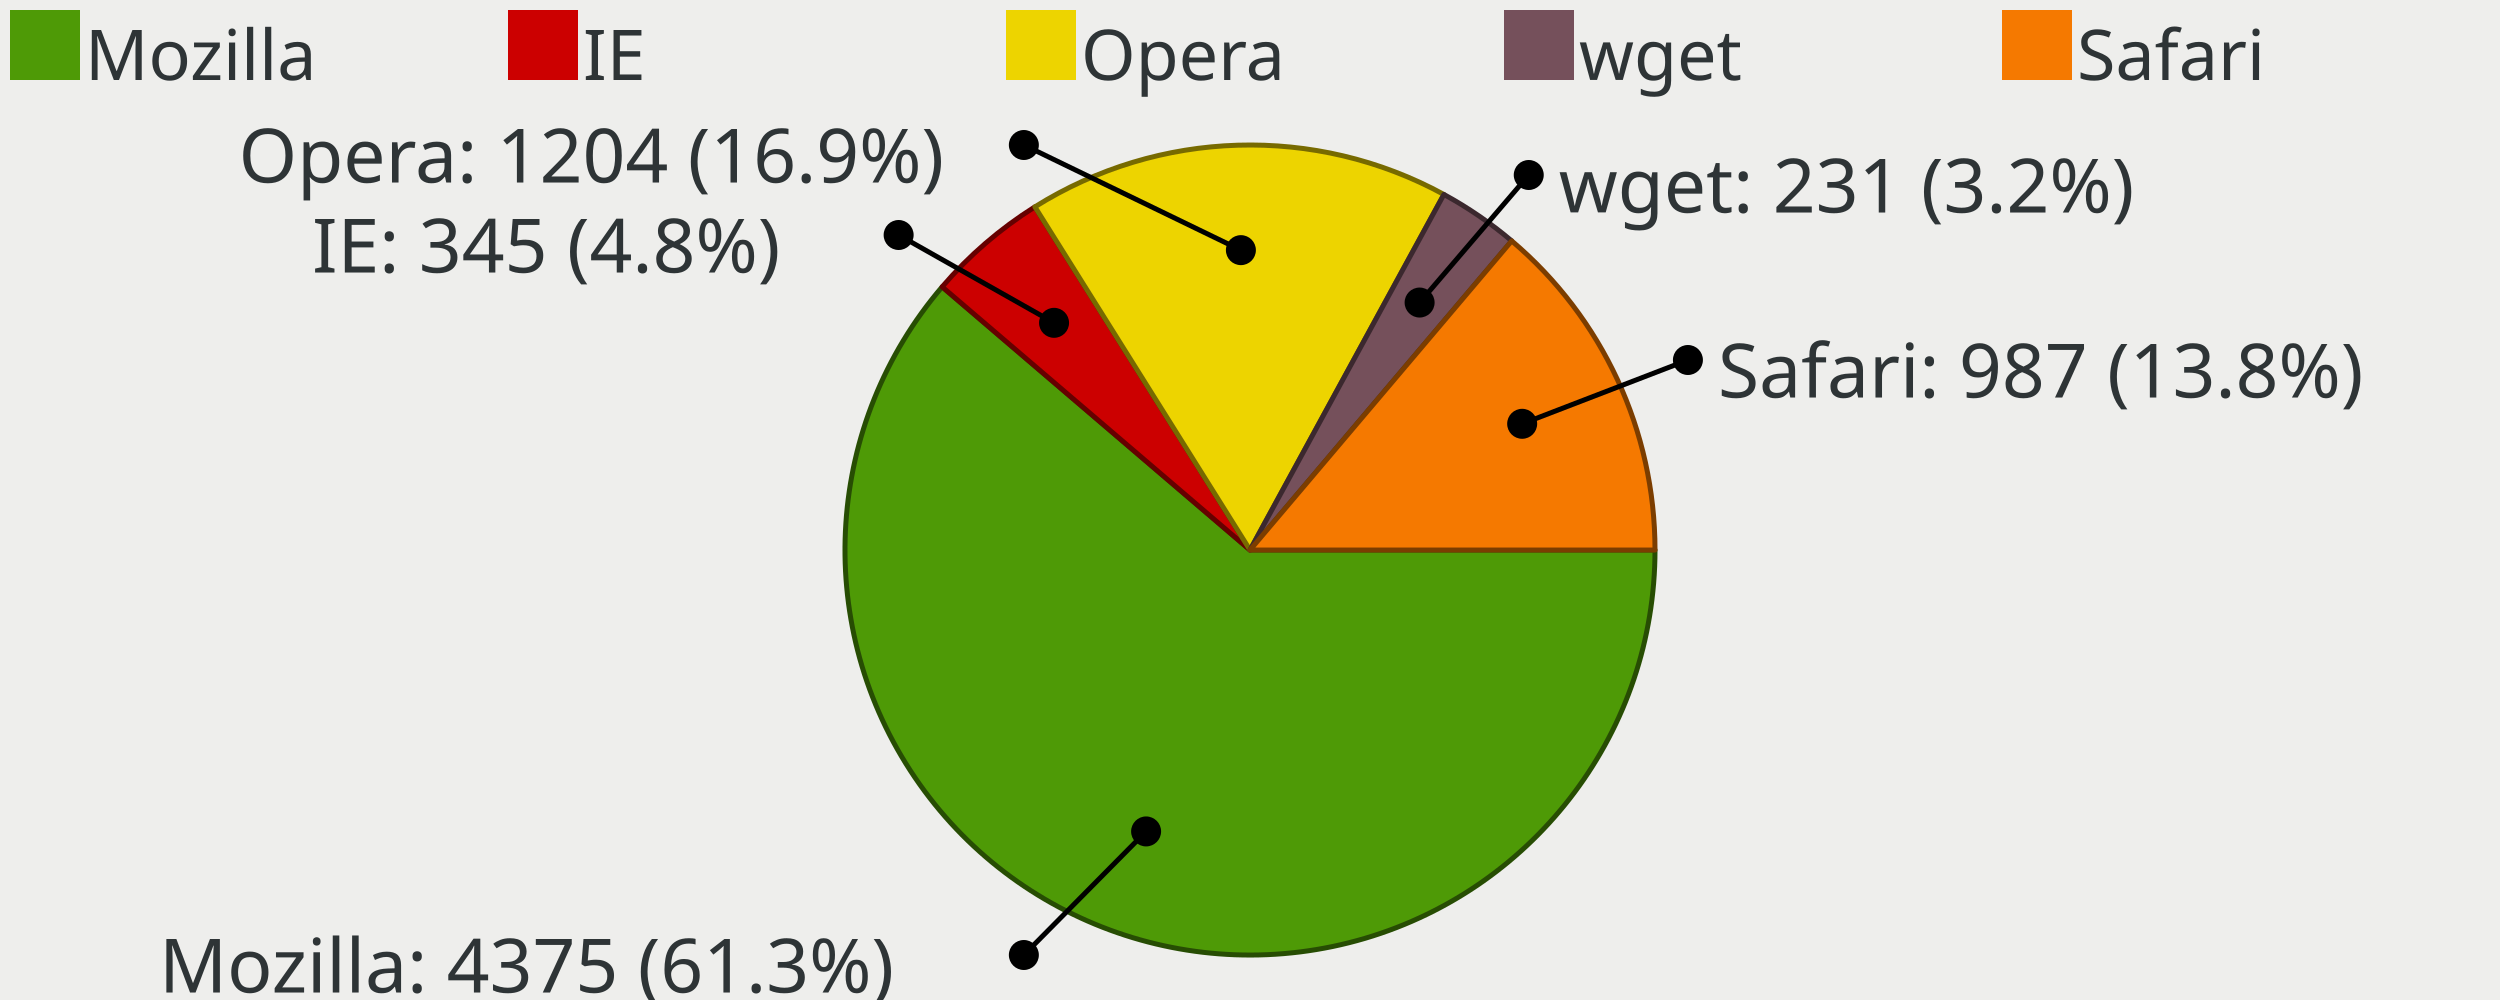
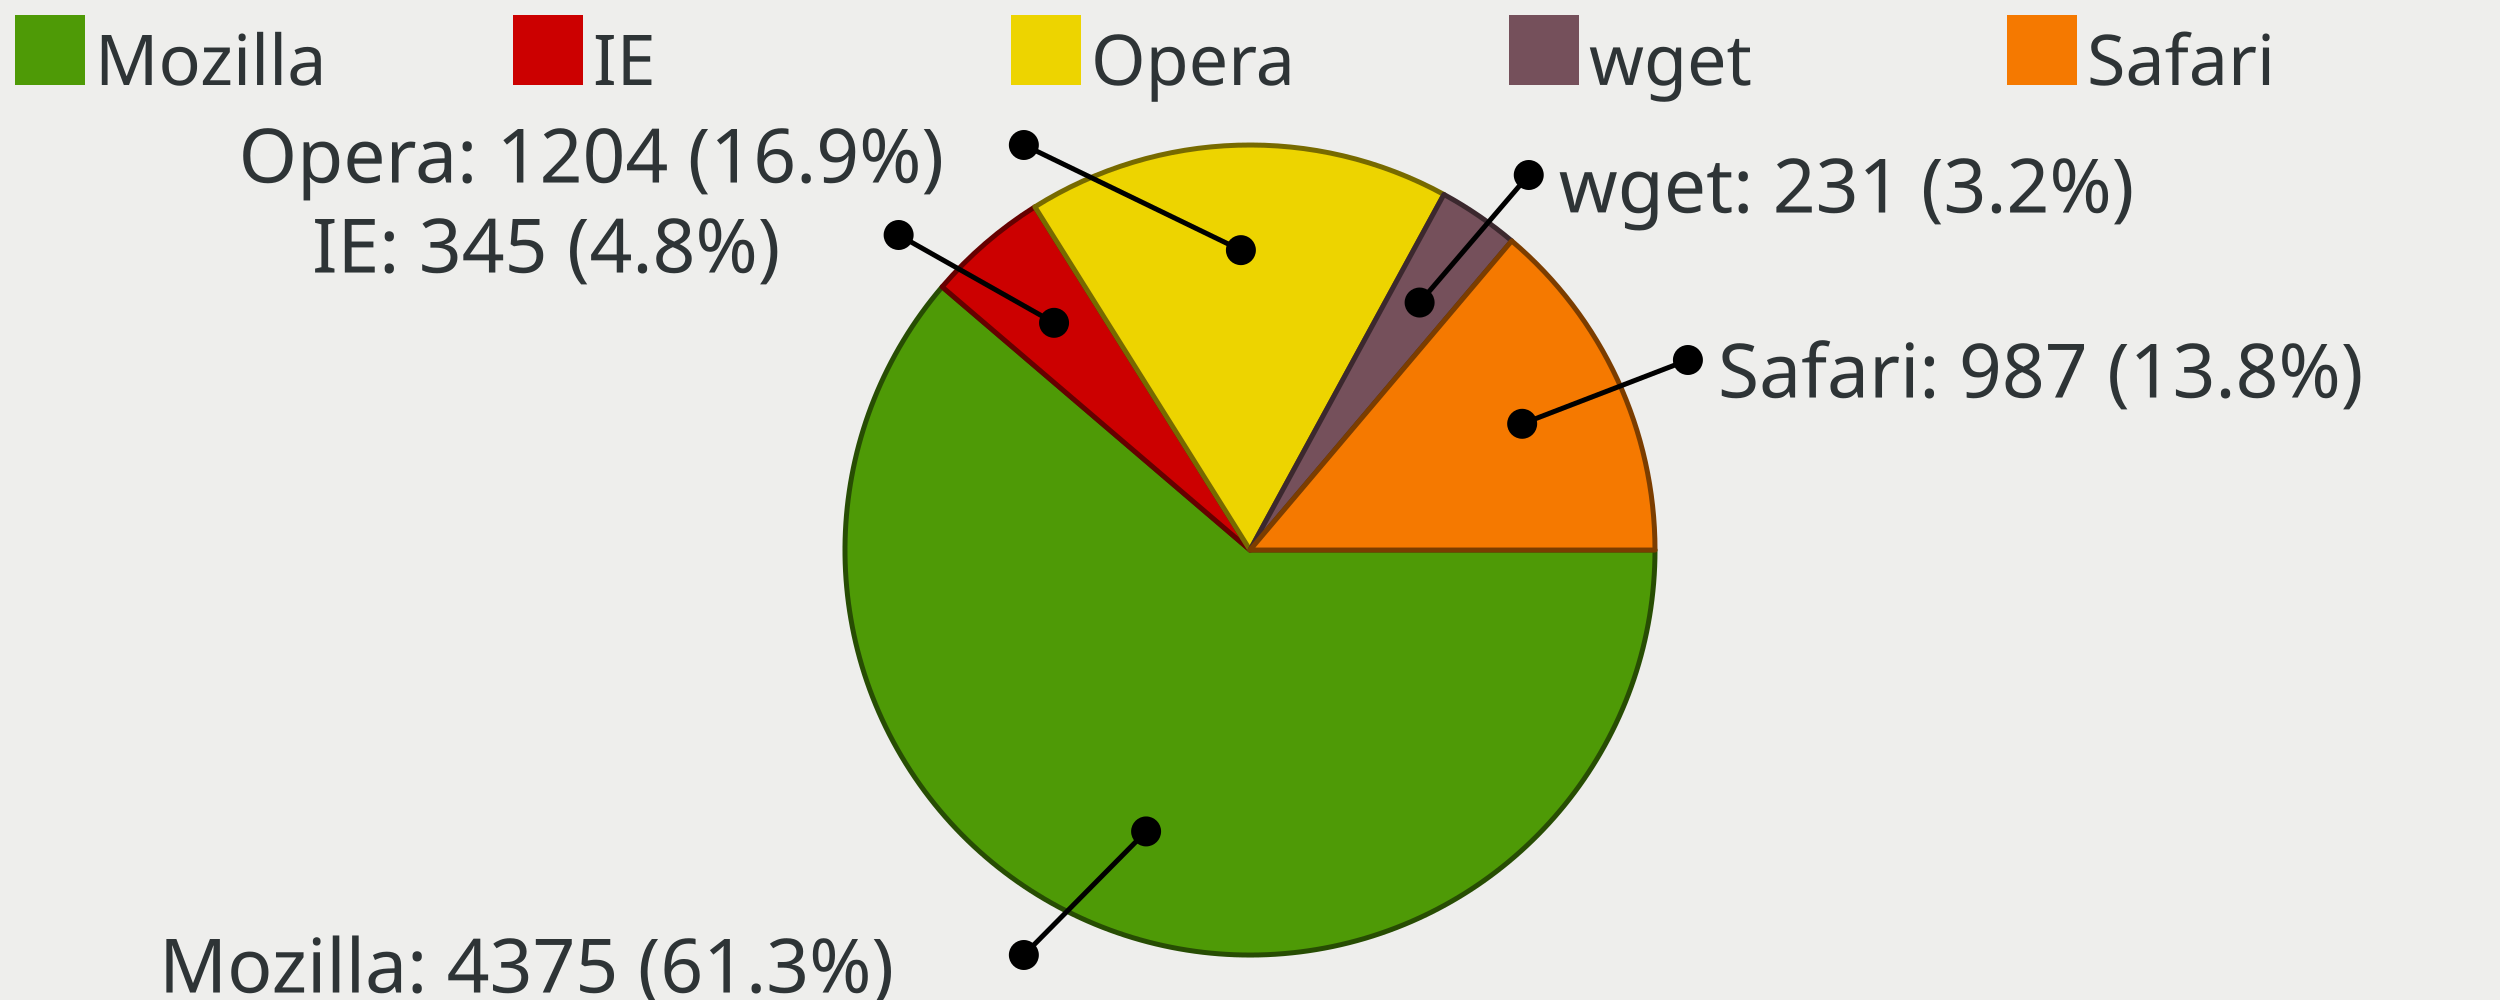
<svg xmlns="http://www.w3.org/2000/svg" width="500" height="200" version="1.0" id="ezcGraph">
  <defs />
  <g id="ezcGraphChart" color-rendering="optimizeQuality" shape-rendering="geometricPrecision" text-rendering="optimizeLegibility">
    <path d=" M 0,200 L 0,0 L 500,0 L 500,200 L 0,200 z " style="fill: #eeeeec; fill-opacity: 1.00; stroke: none;" id="ezcGraphPolygon_1" />
    <path d=" M 0,20 L 0,0 L 500,0 L 500,20 L 0,20 z " style="fill: #000000; fill-opacity: 0.00; stroke: none;" id="ezcGraphPolygon_2" />
-     <path d=" M 2,16 L 2,2 L 16,2 L 16,16 L 2,16 z " style="fill: #4e9a06; fill-opacity: 1.00; stroke: none;" id="ezcGraphPolygon_3" />
-     <path d=" M 101.6,16 L 101.6,2 L 115.6,2 L 115.6,16 L 101.6,16 z " style="fill: #cc0000; fill-opacity: 1.00; stroke: none;" id="ezcGraphPolygon_5" />
-     <path d=" M 201.2,16 L 201.2,2 L 215.2,2 L 215.2,16 L 201.2,16 z " style="fill: #edd400; fill-opacity: 1.00; stroke: none;" id="ezcGraphPolygon_7" />
-     <path d=" M 300.8,16 L 300.8,2 L 314.8,2 L 314.8,16 L 300.8,16 z " style="fill: #75505b; fill-opacity: 1.00; stroke: none;" id="ezcGraphPolygon_9" />
-     <path d=" M 400.4,16 L 400.4,2 L 414.4,2 L 414.4,16 L 400.4,16 z " style="fill: #f57900; fill-opacity: 1.00; stroke: none;" id="ezcGraphPolygon_11" />
+     <path d=" M 3,17 L 3,3 L 17,3 L 17,17 L 3,17 z " style="fill: #4e9a06; fill-opacity: 1.00; stroke: none;" id="ezcGraphPolygon_3" />
+     <path d=" M 102.6,17 L 102.6,3 L 116.6,3 L 116.6,17 L 102.6,17 z " style="fill: #cc0000; fill-opacity: 1.00; stroke: none;" id="ezcGraphPolygon_5" />
+     <path d=" M 202.2,17 L 202.2,3 L 216.2,3 L 216.2,17 L 202.2,17 z " style="fill: #edd400; fill-opacity: 1.00; stroke: none;" id="ezcGraphPolygon_7" />
+     <path d=" M 301.8,17 L 301.8,3 L 315.8,3 L 315.8,17 L 301.8,17 z " style="fill: #75505b; fill-opacity: 1.00; stroke: none;" id="ezcGraphPolygon_9" />
+     <path d=" M 401.4,17 L 401.4,3 L 415.4,3 L 415.4,17 L 401.4,17 z " style="fill: #f57900; fill-opacity: 1.00; stroke: none;" id="ezcGraphPolygon_11" />
    <path d="M 250.00,110.00 L 331.00,110.00 A 81.00,81.00 0 1,1 188.43,57.37 z" style="fill: #4e9a06; fill-opacity: 1.00; stroke: none;" id="ezcGraphCircleSector_13" />
    <path d="M 250.00,110.00 L 331.00,110.00 A 81.00,81.00 0 1,1 188.43,57.37 z" style="fill: none; stroke: #274d03; stroke-width: 1; stroke-opacity: 1.00; stroke-linecap: round; stroke-linejoin: round;" id="ezcGraphCircleSector_14" />
    <path d="M 250.00,110.00 L 188.43,57.37 A 81.00,81.00 0 0,1 206.98,41.37 z" style="fill: #cc0000; fill-opacity: 1.00; stroke: none;" id="ezcGraphCircleSector_15" />
    <path d="M 250.00,110.00 L 188.43,57.37 A 81.00,81.00 0 0,1 206.98,41.37 z" style="fill: none; stroke: #660000; stroke-width: 1; stroke-opacity: 1.00; stroke-linecap: round; stroke-linejoin: round;" id="ezcGraphCircleSector_16" />
    <path d="M 250.00,110.00 L 206.98,41.37 A 81.00,81.00 0 0,1 288.78,38.89 z" style="fill: #edd400; fill-opacity: 1.00; stroke: none;" id="ezcGraphCircleSector_17" />
    <path d="M 250.00,110.00 L 206.98,41.37 A 81.00,81.00 0 0,1 288.78,38.89 z" style="fill: none; stroke: #776a00; stroke-width: 1; stroke-opacity: 1.00; stroke-linecap: round; stroke-linejoin: round;" id="ezcGraphCircleSector_18" />
    <path d="M 250.00,110.00 L 288.78,38.89 A 81.00,81.00 0 0,1 302.34,48.18 z" style="fill: #75505b; fill-opacity: 1.00; stroke: none;" id="ezcGraphCircleSector_19" />
    <path d="M 250.00,110.00 L 288.78,38.89 A 81.00,81.00 0 0,1 302.34,48.18 z" style="fill: none; stroke: #3b282e; stroke-width: 1; stroke-opacity: 1.00; stroke-linecap: round; stroke-linejoin: round;" id="ezcGraphCircleSector_20" />
    <path d="M 250.00,110.00 L 302.34,48.18 A 81.00,81.00 0 0,1 331.00,110.00 z" style="fill: #f57900; fill-opacity: 1.00; stroke: none;" id="ezcGraphCircleSector_21" />
    <path d="M 250.00,110.00 L 302.34,48.18 A 81.00,81.00 0 0,1 331.00,110.00 z" style="fill: none; stroke: #7b3d00; stroke-width: 1; stroke-opacity: 1.00; stroke-linecap: round; stroke-linejoin: round;" id="ezcGraphCircleSector_22" />
    <path d=" M 248.179,50.028 L 204.77,29" style="fill: none; stroke: #000000; stroke-width: 1; stroke-opacity: 1.00; stroke-linecap: round; stroke-linejoin: round;" id="ezcGraphLine_23" />
    <ellipse cx="248.179" cy="50.028" rx="3" ry="3" style="fill: #000000; fill-opacity: 1.00; stroke: none;" id="ezcGraphCircle_24" />
    <ellipse cx="204.77" cy="29" rx="3" ry="3" style="fill: #000000; fill-opacity: 1.00; stroke: none;" id="ezcGraphCircle_25" />
    <path d=" M 210.812,64.566 L 179.727,47" style="fill: none; stroke: #000000; stroke-width: 1; stroke-opacity: 1.00; stroke-linecap: round; stroke-linejoin: round;" id="ezcGraphLine_27" />
    <ellipse cx="210.812" cy="64.566" rx="3" ry="3" style="fill: #000000; fill-opacity: 1.00; stroke: none;" id="ezcGraphCircle_28" />
    <ellipse cx="179.727" cy="47" rx="3" ry="3" style="fill: #000000; fill-opacity: 1.00; stroke: none;" id="ezcGraphCircle_29" />
    <path d=" M 229.22,166.287 L 204.77,191" style="fill: none; stroke: #000000; stroke-width: 1; stroke-opacity: 1.00; stroke-linecap: round; stroke-linejoin: round;" id="ezcGraphLine_31" />
    <ellipse cx="229.22" cy="166.287" rx="3" ry="3" style="fill: #000000; fill-opacity: 1.00; stroke: none;" id="ezcGraphCircle_32" />
    <ellipse cx="204.77" cy="191" rx="3" ry="3" style="fill: #000000; fill-opacity: 1.00; stroke: none;" id="ezcGraphCircle_33" />
    <path d=" M 283.922,60.509 L 305.749,35" style="fill: none; stroke: #000000; stroke-width: 1; stroke-opacity: 1.00; stroke-linecap: round; stroke-linejoin: round;" id="ezcGraphLine_35" />
    <ellipse cx="283.922" cy="60.509" rx="3" ry="3" style="fill: #000000; fill-opacity: 1.00; stroke: none;" id="ezcGraphCircle_36" />
    <ellipse cx="305.749" cy="35" rx="3" ry="3" style="fill: #000000; fill-opacity: 1.00; stroke: none;" id="ezcGraphCircle_37" />
    <path d=" M 304.433,84.761 L 337.584,72" style="fill: none; stroke: #000000; stroke-width: 1; stroke-opacity: 1.00; stroke-linecap: round; stroke-linejoin: round;" id="ezcGraphLine_39" />
    <ellipse cx="304.433" cy="84.761" rx="3" ry="3" style="fill: #000000; fill-opacity: 1.00; stroke: none;" id="ezcGraphCircle_40" />
    <ellipse cx="337.584" cy="72" rx="3" ry="3" style="fill: #000000; fill-opacity: 1.00; stroke: none;" id="ezcGraphCircle_41" />
-     <text id="ezcGraphTextBox_4" x="17" text-length="51.94px" y="16" style="font-size: 14px; font-family: sans-serif; fill: #2e3436; fill-opacity: 1.00; stroke: none;">Mozilla</text>
-     <text id="ezcGraphTextBox_6" x="116.6" text-length="14.84px" y="16" style="font-size: 14px; font-family: sans-serif; fill: #2e3436; fill-opacity: 1.00; stroke: none;">IE</text>
-     <text id="ezcGraphTextBox_8" x="216.2" text-length="37.1px" y="16" style="font-size: 14px; font-family: sans-serif; fill: #2e3436; fill-opacity: 1.00; stroke: none;">Opera</text>
-     <text id="ezcGraphTextBox_10" x="315.8" text-length="29.68px" y="16" style="font-size: 14px; font-family: sans-serif; fill: #2e3436; fill-opacity: 1.00; stroke: none;">wget</text>
-     <text id="ezcGraphTextBox_12" x="415.4" text-length="44.52px" y="16" style="font-size: 14px; font-family: sans-serif; fill: #2e3436; fill-opacity: 1.00; stroke: none;">Safari</text>
+     <text id="ezcGraphTextBox_4" x="19" text-length="51.94px" y="17" style="font-size: 14px; font-family: sans-serif; fill: #2e3436; fill-opacity: 1.00; stroke: none;">Mozilla</text>
+     <text id="ezcGraphTextBox_6" x="118.6" text-length="14.84px" y="17" style="font-size: 14px; font-family: sans-serif; fill: #2e3436; fill-opacity: 1.00; stroke: none;">IE</text>
+     <text id="ezcGraphTextBox_8" x="218.2" text-length="37.1px" y="17" style="font-size: 14px; font-family: sans-serif; fill: #2e3436; fill-opacity: 1.00; stroke: none;">Opera</text>
+     <text id="ezcGraphTextBox_10" x="317.8" text-length="29.68px" y="17" style="font-size: 14px; font-family: sans-serif; fill: #2e3436; fill-opacity: 1.00; stroke: none;">wget</text>
+     <text id="ezcGraphTextBox_12" x="417.4" text-length="44.52px" y="17" style="font-size: 14px; font-family: sans-serif; fill: #2e3436; fill-opacity: 1.00; stroke: none;">Safari</text>
    <text id="ezcGraphTextBox_26" x="47.72" text-length="151.05px" y="36.5" style="font-size: 15px; font-family: sans-serif; fill: #2e3436; fill-opacity: 1.00; stroke: none;">Opera: 1204 (16.9%)</text>
    <text id="ezcGraphTextBox_30" x="62.427" text-length="111.3px" y="54.5" style="font-size: 15px; font-family: sans-serif; fill: #2e3436; fill-opacity: 1.00; stroke: none;">IE: 345 (4.8%)</text>
    <text id="ezcGraphTextBox_34" x="31.82" text-length="166.95px" y="198.5" style="font-size: 15px; font-family: sans-serif; fill: #2e3436; fill-opacity: 1.00; stroke: none;">Mozilla: 4375 (61.3%)</text>
    <text id="ezcGraphTextBox_38" x="311.749" text-length="127.2px" y="42.5" style="font-size: 15px; font-family: sans-serif; fill: #2e3436; fill-opacity: 1.00; stroke: none;">wget: 231 (3.2%)</text>
    <text id="ezcGraphTextBox_42" x="343.584" text-length="151.05px" y="79.5" style="font-size: 15px; font-family: sans-serif; fill: #2e3436; fill-opacity: 1.00; stroke: none;">Safari: 987 (13.8%)</text>
  </g>
</svg>
